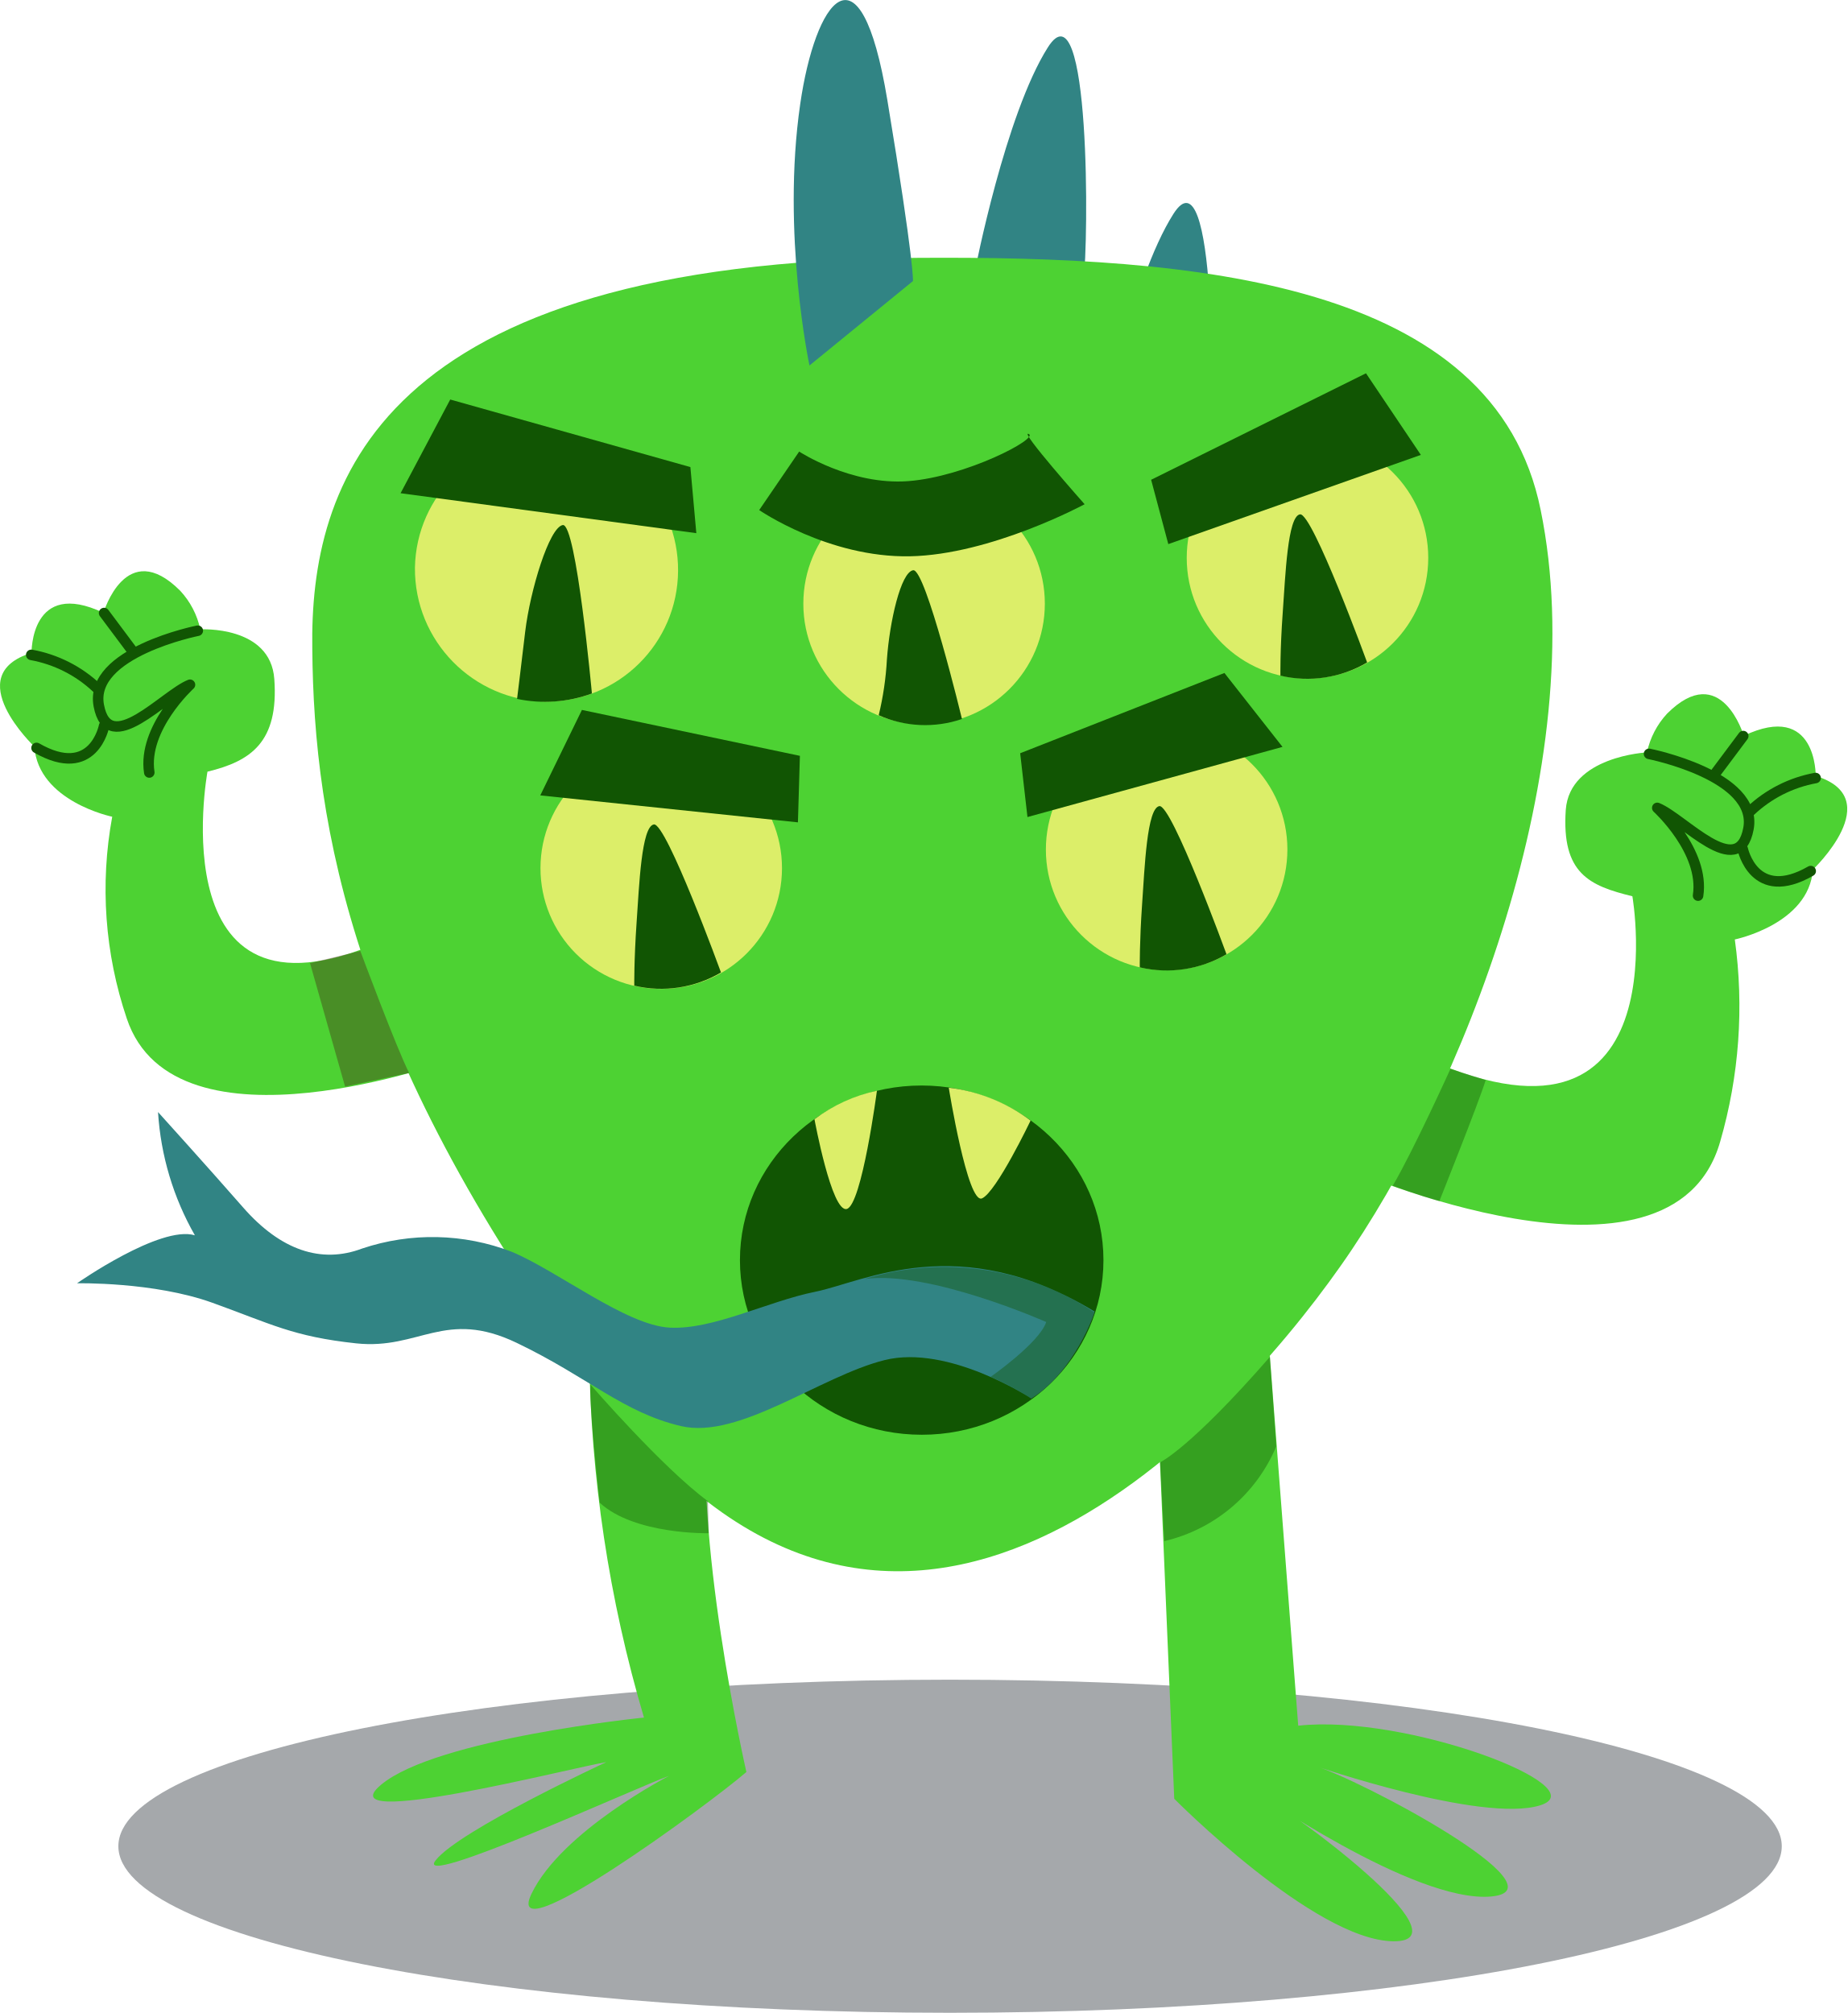
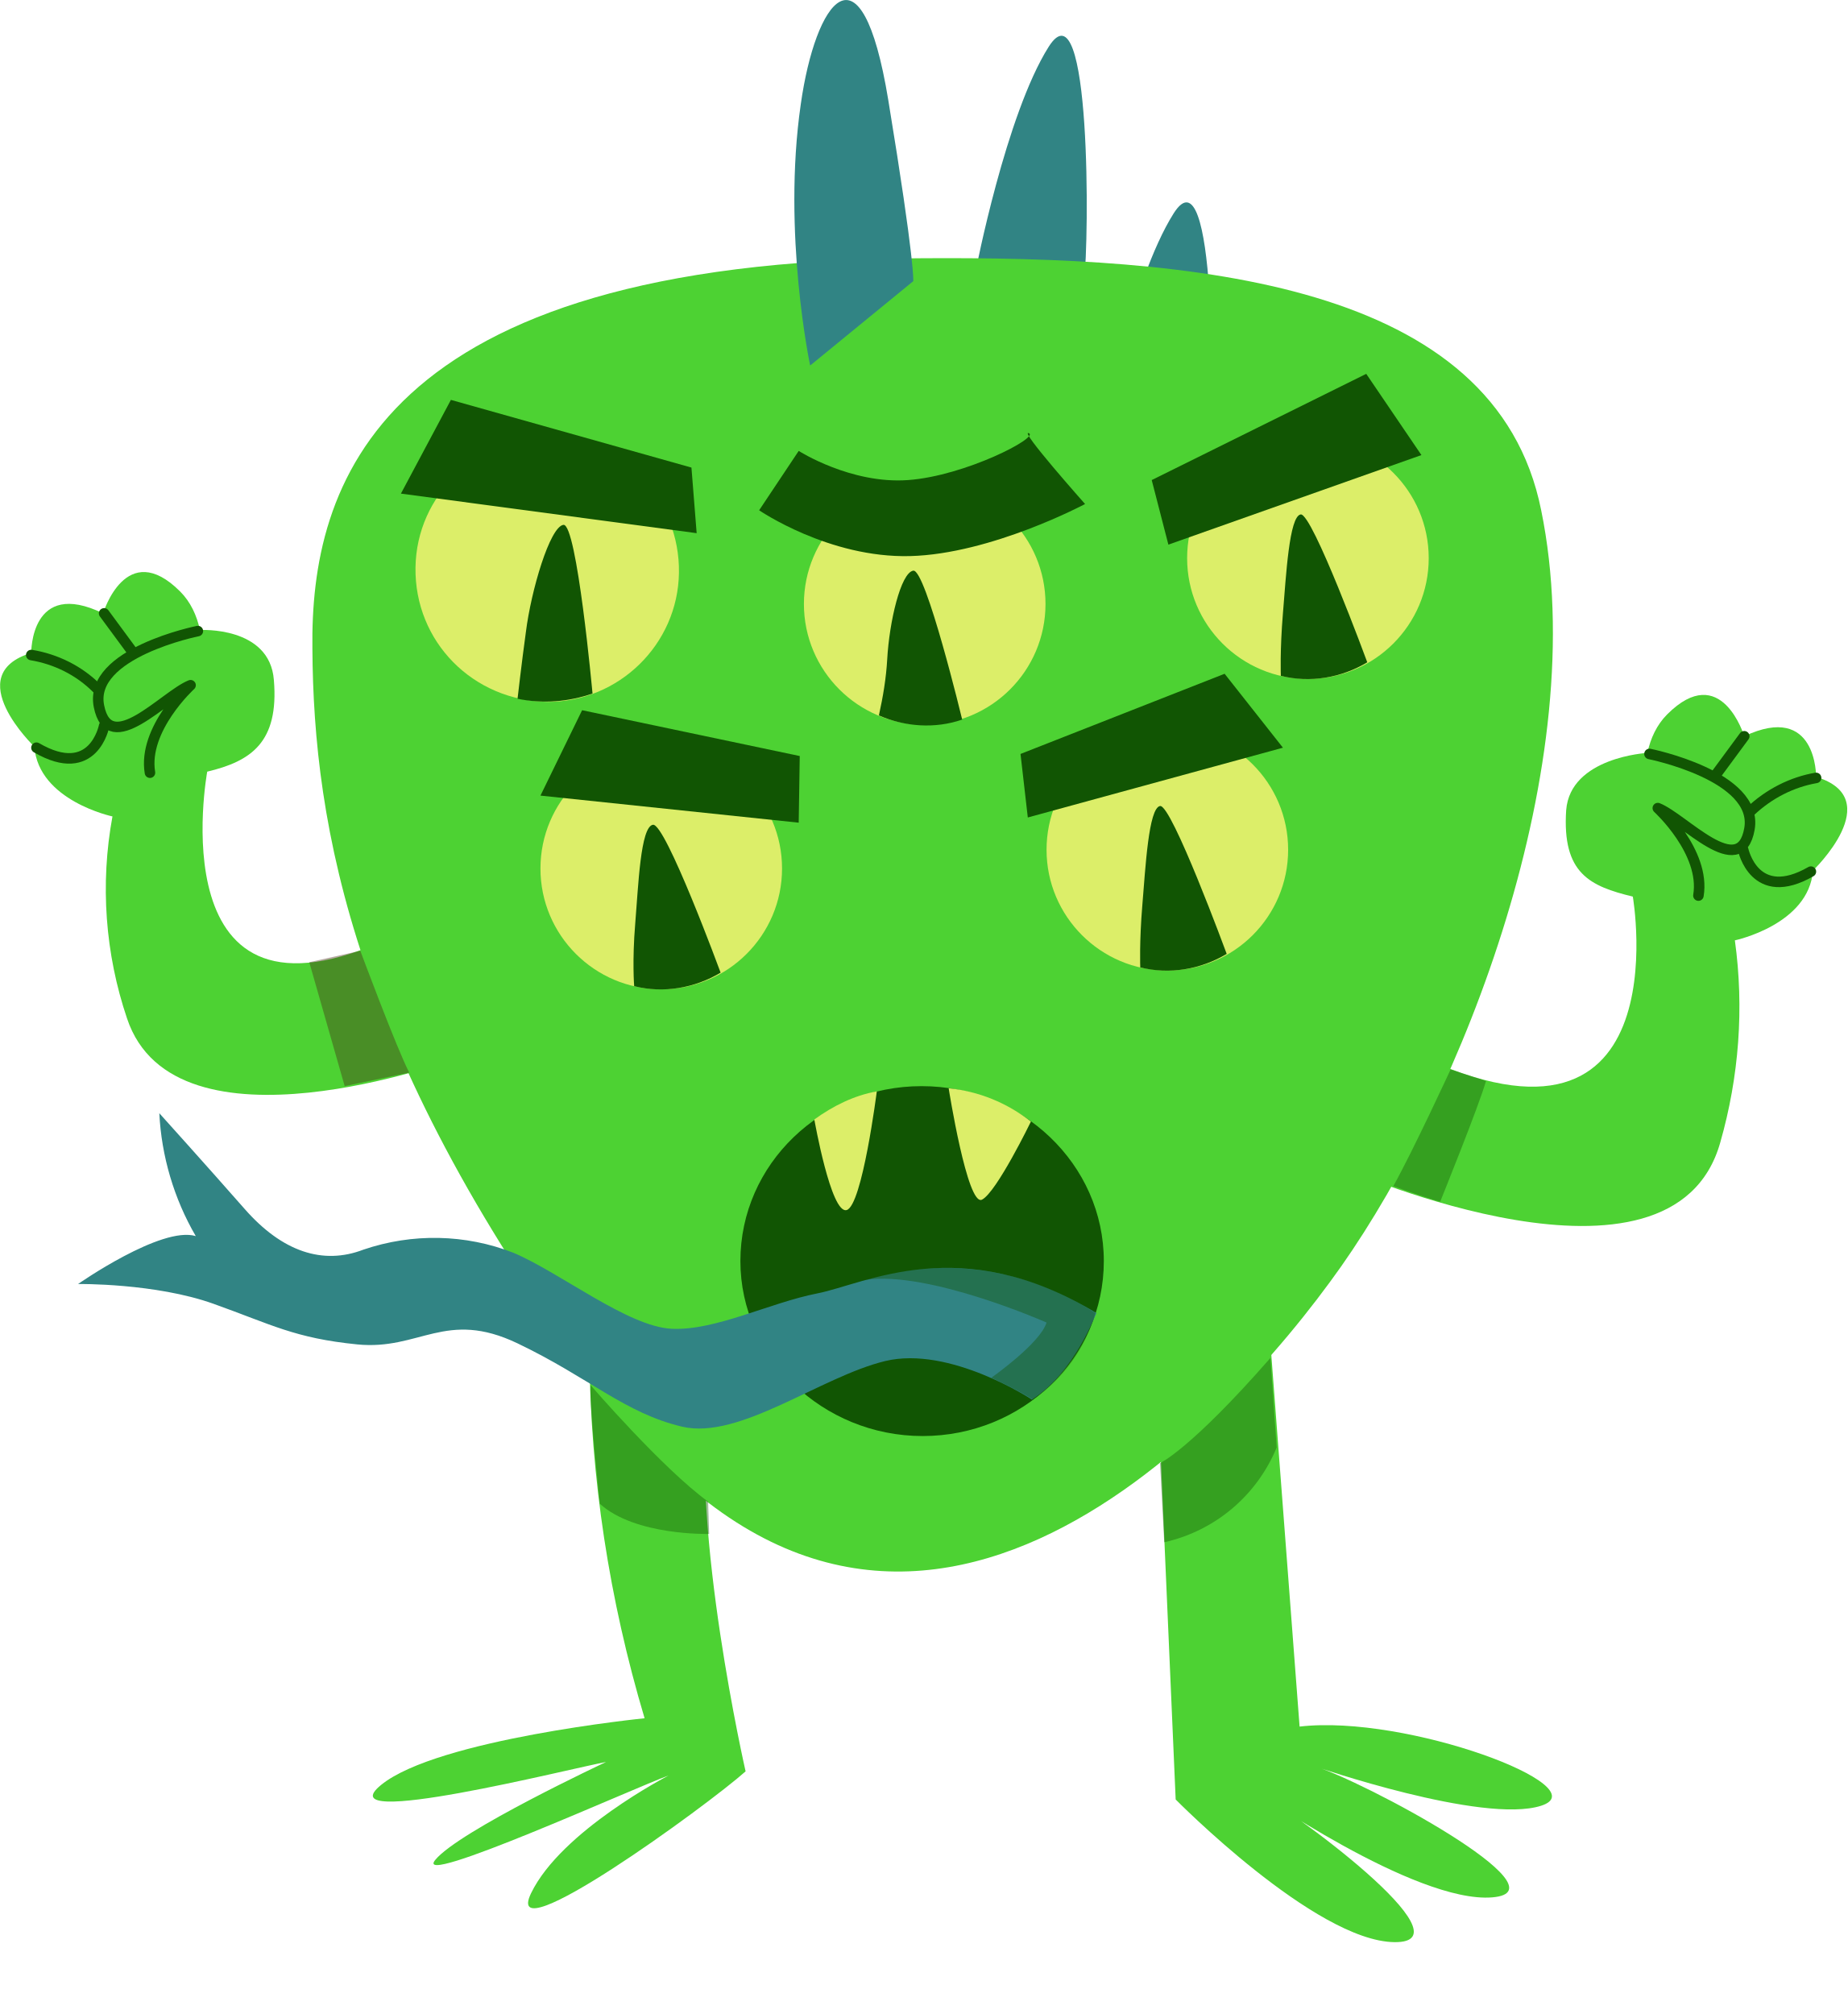
- <svg xmlns="http://www.w3.org/2000/svg" viewBox="0 0 177.45 193.38">
-   <defs>
-     <style>.cls-1{fill:#1d262d;}.cls-1,.cls-7,.cls-8{opacity:0.4;isolation:isolate;}.cls-2{fill:#318484;}.cls-3{fill:#4dd233;}.cls-4{fill:none;stroke:#115503;stroke-linecap:round;stroke-linejoin:round;stroke-width:1.01px;}.cls-5,.cls-8{fill:#115503;}.cls-6{fill:#dcee69;}.cls-7{fill:#432911;}</style>
-   </defs>
-   <g id="Layer_2" data-name="Layer 2">
+ <svg xmlns="http://www.w3.org/2000/svg" version="1.1" id="Layer_1" x="0px" y="0px" viewBox="0 0 177.4 193.4" style="enable-background:new 0 0 177.4 193.4;" xml:space="preserve">
+   <style type="text/css">
+ 	.st0{display:none;opacity:0.4;fill:#1D262D;enable-background:new    ;}
+ 	.st1{fill:#318484;}
+ 	.st2{fill:#4DD233;}
+ 	.st3{fill:none;stroke:#115503;stroke-width:1.01;stroke-linecap:round;stroke-linejoin:round;}
+ 	.st4{fill:#115503;}
+ 	.st5{fill:#DCEE69;}
+ 	.st6{opacity:0.4;fill:#432911;enable-background:new    ;}
+ 	.st7{opacity:0.4;fill:#115503;enable-background:new    ;}
+ </style>
+   <g id="Layer_2_1_">
    <g id="OBJECTS">
-       <path class="cls-1" d="M11.37,177.36c0-8.84,35.77-16,79.89-16s79.9,7.17,79.9,16-35.77,16-79.9,16S11.37,186.2,11.37,177.36Z" />
-       <path class="cls-2" d="M93.66,26s2.91-15,7-21.45,3.94,18.74,3.41,22.53C104.05,27,98.4,30.52,93.66,26Z" />
-       <path class="cls-2" d="M105.72,42s2.9-15,7-21.45,3.94,18.74,3.41,22.53C116.11,43.07,110.45,46.57,105.72,42Z" />
-       <path class="cls-3" d="M88.18,24.77C114.6,24.59,143.55,26.93,148,49c5,24.43-7.55,56.09-19.23,72.63C117.59,137.53,86.2,171.46,58,133.89c-24.14-32.14-27.86-54.65-28-71.55C29.76,46.68,36,25.12,88.18,24.77Z" />
-       <path class="cls-3" d="M19.93,74.13S15.06,100.61,37.58,90l6,11.74s-26.77,9.92-31.4-3.89a38.62,38.62,0,0,1-1.4-19.39S3.68,77,3.3,71.72c0,0-7.24-6.86-.27-9,0,0-.12-7.19,6.91-3.85,0,0,2.16-7.34,7.37-2.12a7.84,7.84,0,0,1,1.93,3.71s6.74-.4,7.11,4.77C26.79,71.32,24.07,73.13,19.93,74.13Z" />
-       <path class="cls-3" d="M156.81,86.1s4.92,28.19-22.13,14.47l-5.35,11.65s31.27,13.8,35.92-2.57a46.74,46.74,0,0,0,1.4-19.4s7.12-1.46,7.5-6.71c0,0,7.24-6.86.27-9,0,0,.13-7.2-6.91-3.86,0,0-2.16-7.33-7.37-2.12a7.9,7.9,0,0,0-1.93,3.72s-7.43.36-7.8,5.53C150,83.91,152.67,85.09,156.81,86.1Z" />
-       <path class="cls-3" d="M56.6,130a128.12,128.12,0,0,0,5.26,35S41.93,167,36.61,171.45s18.33-1.64,21.63-2.17c0,0-14.13,6.55-16.39,9.43s19.3-7,22.42-8.11c0,0-10.31,5.3-13.21,11.32s16.87-8.44,20.64-11.69c0,0-5.31-23.18-3.61-36Z" />
-       <path class="cls-3" d="M111.05,131.46l1.75,41.34s13.43,13.56,21,13.69-10.23-13-13.7-14.66c0,0,15.72,11,23.12,10.36s-12.64-11.32-17.06-12.6c0,0,16.2,5.58,21.79,3.84s-12.87-8.8-23.24-7.65l-2.83-36.84Z" />
-       <path class="cls-4" d="M19,60.59S8.53,62.67,9.49,67.78s6.27-1,8.76-2c0,0-4.57,4.16-3.91,8.43" />
-       <path class="cls-4" d="M158.41,72.42s10.51,2.08,9.55,7.19-6.27-1-8.76-2c0,0,4.58,4.17,3.92,8.43" />
-       <path class="cls-4" d="M10,58.89l2.81,3.76" />
-       <path class="cls-4" d="M167.46,70.71l-2.81,3.76" />
-       <path class="cls-4" d="M3,62.91A12.39,12.39,0,0,1,9.3,66.09" />
-       <path class="cls-4" d="M174.41,74.74a12.33,12.33,0,0,0-6.26,3.17" />
-       <path class="cls-4" d="M10,69.73S9,75,3.51,71.85" />
-       <path class="cls-4" d="M167.41,81.56s1.1,5.24,6.53,2.12" />
-       <path class="cls-2" d="M77.76,35.11S75.06,22.45,76.87,10C78.3.09,82.62-6.19,85.24,9.61S87.7,27,87.7,27Z" />
-       <path class="cls-5" d="M71.08,121.06c0-9.27,7.81-16.78,17.45-16.78S106,111.79,106,121.06s-7.81,16.77-17.45,16.77S71.08,130.32,71.08,121.06Z" />
-       <path class="cls-2" d="M99.07,134.35s-7.94-5.23-14.1-3.69S71,138.3,65.43,137s-8.91-4.7-15.8-8-9.35.7-15.42.05-8.17-1.87-13.81-3.9-13-1.87-13-1.87,8-5.61,11.32-4.61a27.27,27.27,0,0,1-3.54-11.84s4.59,5.07,8.18,9.17,7.49,5.43,11.43,3.94a21.21,21.21,0,0,1,14.36.31c4.45,1.86,11,7.07,15.18,7.29s9.39-2.52,14-3.45,13.83-6,26.81,1.9C105.19,126.06,103.26,131.72,99.07,134.35Z" />
-       <path class="cls-6" d="M100.47,81.63a11.6,11.6,0,1,1,11.6,11.58A11.59,11.59,0,0,1,100.47,81.63Z" />
-       <path class="cls-6" d="M114,53.6a11.6,11.6,0,1,1,11.6,11.59A11.59,11.59,0,0,1,114,53.6Z" />
-       <path class="cls-6" d="M77.17,58a11.6,11.6,0,1,1,11.6,11.59A11.59,11.59,0,0,1,77.17,58Z" />
-       <path class="cls-6" d="M51.92,83.39A11.6,11.6,0,1,1,63.52,95,11.59,11.59,0,0,1,51.92,83.39Z" />
-       <path class="cls-6" d="M39.86,54.52A12.64,12.64,0,1,1,52.49,67.4,12.76,12.76,0,0,1,39.86,54.52Z" />
-       <path class="cls-5" d="M98.7,78.49l24.5-6.74-5.58-7.1L98,72.36Z" />
-       <path class="cls-5" d="M112.23,52.27l24.26-8.57-5.27-7.84L110.58,46.09Z" />
-       <path class="cls-5" d="M87.41,53.44c7.81-.15,16.78-5,16.78-5s-6.37-7.18-5.37-6.75-6.06,4.11-11.57,4.53-10.48-2.84-10.48-2.84L72.93,49S79.59,53.59,87.41,53.44Z" />
-       <path class="cls-5" d="M76.65,79,51.9,76.41l4-8.21,20.94,4.41Z" />
-       <path class="cls-5" d="M66.89,51.22,38.48,47.38l4.77-9,23.07,6.49Z" />
-       <path class="cls-5" d="M109.49,92.93a11.33,11.33,0,0,0,8.33-1.26s-5.26-14.42-6.45-14.23-1.41,5.86-1.66,9.47S109.49,92.93,109.49,92.93Z" />
-       <path class="cls-5" d="M123,64.91a11.31,11.31,0,0,0,8.33-1.27s-5.26-14.42-6.45-14.23-1.4,5.86-1.66,9.47S123,64.91,123,64.91Z" />
-       <path class="cls-5" d="M84.41,68.71a10.94,10.94,0,0,0,8,.36s-3.5-14.48-4.69-14.29-2.26,4.94-2.52,8.55A29.55,29.55,0,0,1,84.41,68.71Z" />
-       <path class="cls-5" d="M60.93,94.69a11.31,11.31,0,0,0,8.33-1.27S64,79,62.81,79.2s-1.41,5.86-1.66,9.46S60.93,94.69,60.93,94.69Z" />
-       <path class="cls-5" d="M49.67,67.14a13.06,13.06,0,0,0,7.19-.52s-1.5-16.4-2.8-16.18-3.13,6.26-3.61,10.25C50.11,63.61,49.67,67.14,49.67,67.14Z" />
-       <path class="cls-6" d="M91.14,104.49A16.25,16.25,0,0,1,99,107.65s-3.27,6.84-4.66,7.47S91.14,104.49,91.14,104.49Z" />
-       <path class="cls-6" d="M78.24,107.52a15.29,15.29,0,0,1,6-2.74s-1.45,11-2.9,11.36S78.24,107.52,78.24,107.52Z" />
-       <path class="cls-5" d="M45.38,54.92h0Z" />
-       <path class="cls-7" d="M34.61,91.35s3.52,9.45,4.69,11.72l-6.15,1.32L29.78,92.52Z" />
-       <path class="cls-8" d="M56.71,133s6.92,8,11.29,11.21l.08,3.08s-7.13.16-10.47-2.93C57.61,144.34,56.58,135.32,56.71,133Z" />
-       <path class="cls-8" d="M111.44,140.48s2.88-1.33,10.55-10.13l.61,8.6a15.5,15.5,0,0,1-10.76,9.1Z" />
-       <path class="cls-8" d="M139.33,102.69s-3.56,7.85-5.54,11.22c0,0,2.66,1,4.48,1.47,0,0,3.78-9.45,4.45-11.62Z" />
-       <path class="cls-8" d="M95.16,132.27S99.85,129,100.5,127c0,0-11.26-5-17.44-4.13a26,26,0,0,1,22.07,3.2,16,16,0,0,1-6,8.33A25,25,0,0,0,95.16,132.27Z" />
+       <path class="st0" d="M11.4,177.4c0-8.8,35.8-16,79.9-16s79.9,7.2,79.9,16s-35.8,16-79.9,16S11.4,186.2,11.4,177.4z" />
+       <path class="st1" d="M93.7,26c0,0,2.9-15,7-21.5s3.9,18.7,3.4,22.5C104.1,27,98.4,30.5,93.7,26z" />
+       <path class="st1" d="M105.7,42c0,0,2.9-15,7-21.5s3.9,18.7,3.4,22.5C116.1,43.1,110.4,46.6,105.7,42z" />
+       <path class="st2" d="M88.2,24.8c26.4-0.2,55.4,2.2,59.8,24.2c5,24.4-7.6,56.1-19.2,72.6c-11.2,15.9-42.6,49.8-70.8,12.3    c-24.1-32.1-27.9-54.7-28-71.6C29.8,46.7,36,25.1,88.2,24.8z" />
+       <path class="st2" d="M19.9,74.1c0,0-4.9,26.5,17.7,15.9l6,11.7c0,0-26.8,9.9-31.4-3.9c-2.1-6.2-2.6-12.9-1.4-19.4    c0,0-7.1-1.5-7.5-6.7c0,0-7.2-6.9-0.3-9c0,0-0.1-7.2,6.9-3.8c0,0,2.2-7.3,7.4-2.1c1,1,1.6,2.3,1.9,3.7c0,0,6.7-0.4,7.1,4.8    C26.8,71.3,24.1,73.1,19.9,74.1z" />
+       <path class="st2" d="M156.8,86.1c0,0,4.9,28.2-22.1,14.5l-5.4,11.7c0,0,31.3,13.8,35.9-2.6c1.8-6.3,2.3-12.9,1.4-19.4    c0,0,7.1-1.5,7.5-6.7c0,0,7.2-6.9,0.3-9c0,0,0.1-7.2-6.9-3.9c0,0-2.2-7.3-7.4-2.1c-1,1-1.6,2.3-1.9,3.7c0,0-7.4,0.4-7.8,5.5    C150,83.9,152.7,85.1,156.8,86.1z" />
+       <path class="st2" d="M56.6,130c0.1,11.9,1.9,23.6,5.3,35c0,0-19.9,2-25.3,6.4s18.3-1.6,21.6-2.2c0,0-14.1,6.6-16.4,9.4    s19.3-7,22.4-8.1c0,0-10.3,5.3-13.2,11.3s16.9-8.4,20.6-11.7c0,0-5.3-23.2-3.6-36L56.6,130z" />
+       <path class="st2" d="M111.1,131.5l1.8,41.3c0,0,13.4,13.6,21,13.7c7.6,0.1-10.2-13-13.7-14.7c0,0,15.7,11,23.1,10.4    s-12.6-11.3-17.1-12.6c0,0,16.2,5.6,21.8,3.8s-12.9-8.8-23.2-7.6l-2.8-36.8L111.1,131.5z" />
+       <path class="st3" d="M19,60.6c0,0-10.5,2.1-9.5,7.2s6.3-1,8.8-2c0,0-4.6,4.2-3.9,8.4" />
+       <path class="st3" d="M158.4,72.4c0,0,10.5,2.1,9.6,7.2s-6.3-1-8.8-2c0,0,4.6,4.2,3.9,8.4" />
+       <path class="st3" d="M10,58.9l2.8,3.8" />
+       <path class="st3" d="M167.5,70.7l-2.8,3.8" />
+       <path class="st3" d="M3,62.9c2.4,0.4,4.6,1.5,6.3,3.2" />
+       <path class="st3" d="M174.4,74.7c-2.3,0.4-4.5,1.5-6.3,3.2" />
+       <path class="st3" d="M10,69.7c0,0-1,5.3-6.5,2.1" />
+       <path class="st3" d="M167.4,81.6c0,0,1.1,5.2,6.5,2.1" />
+       <path class="st1" d="M77.8,35.1c0,0-2.7-12.7-0.9-25.1c1.4-9.9,5.8-16.2,8.4-0.4S87.7,27,87.7,27L77.8,35.1z" />
+       <path class="st4" d="M71.1,121.1c0-9.3,7.8-16.8,17.4-16.8s17.5,7.5,17.5,16.8s-7.8,16.8-17.4,16.8S71.1,130.3,71.1,121.1z" />
+       <path class="st1" d="M99.1,134.4c0,0-7.9-5.2-14.1-3.7s-14,7.6-19.5,6.3s-8.9-4.7-15.8-8s-9.4,0.7-15.4,0.1s-8.2-1.9-13.8-3.9    s-13-1.9-13-1.9s8-5.6,11.3-4.6c-2.1-3.6-3.3-7.7-3.5-11.8c0,0,4.6,5.1,8.2,9.2s7.5,5.4,11.4,3.9c4.7-1.6,9.8-1.5,14.4,0.3    c4.5,1.9,11,7.1,15.2,7.3s9.4-2.5,14-3.4s13.8-6,26.8,1.9C105.2,126.1,103.3,131.7,99.1,134.4z" />
+       <path class="st5" d="M100.5,81.6c0-6.4,5.2-11.6,11.6-11.6c6.4,0,11.6,5.2,11.6,11.6c0,6.4-5.2,11.6-11.6,11.6c0,0,0,0,0,0    C105.7,93.2,100.5,88,100.5,81.6L100.5,81.6z" />
+       <path class="st5" d="M114,53.6c0-6.4,5.2-11.6,11.6-11.6c6.4,0,11.6,5.2,11.6,11.6s-5.2,11.6-11.6,11.6c0,0,0,0,0,0    C119.2,65.2,114,60,114,53.6C114,53.6,114,53.6,114,53.6z" />
+       <path class="st5" d="M77.2,58c0-6.4,5.2-11.6,11.6-11.6c6.4,0,11.6,5.2,11.6,11.6c0,6.4-5.2,11.6-11.6,11.6c0,0,0,0,0,0    C82.4,69.6,77.2,64.4,77.2,58C77.2,58,77.2,58,77.2,58z" />
+       <path class="st5" d="M51.9,83.4c0-6.4,5.2-11.6,11.6-11.6S75.1,77,75.1,83.4c0,6.4-5.2,11.6-11.6,11.6    C57.1,95,51.9,89.8,51.9,83.4C51.9,83.4,51.9,83.4,51.9,83.4z" />
+       <path class="st5" d="M39.9,54.5c0.1-7,5.9-12.5,12.9-12.4c7,0.1,12.5,5.9,12.4,12.9c-0.1,6.9-5.8,12.4-12.6,12.4    C45.4,67.3,39.8,61.6,39.9,54.5z" />
+       <path class="st4" d="M98.7,78.5l24.5-6.7l-5.6-7.1L98,72.4L98.7,78.5z" />
+       <path class="st4" d="M112.2,52.3l24.3-8.6l-5.3-7.8l-20.6,10.2L112.2,52.3z" />
+       <path class="st4" d="M87.4,53.4c7.8-0.2,16.8-5,16.8-5s-6.4-7.2-5.4-6.8s-6.1,4.1-11.6,4.5s-10.5-2.8-10.5-2.8L72.9,49    C72.9,49,79.6,53.6,87.4,53.4z" />
+       <path class="st4" d="M76.7,79l-24.8-2.6l4-8.2l20.9,4.4L76.7,79z" />
+       <path class="st4" d="M66.9,51.2l-28.4-3.8l4.8-9l23.1,6.5L66.9,51.2z" />
+       <path class="st4" d="M109.5,92.9c2.8,0.7,5.8,0.2,8.3-1.3c0,0-5.3-14.4-6.4-14.2s-1.4,5.9-1.7,9.5S109.5,92.9,109.5,92.9z" />
+       <path class="st4" d="M123,64.9c2.8,0.7,5.8,0.2,8.3-1.3c0,0-5.3-14.4-6.4-14.2s-1.4,5.9-1.7,9.5S123,64.9,123,64.9z" />
+       <path class="st4" d="M84.4,68.7c2.5,1.1,5.4,1.3,8,0.4c0,0-3.5-14.5-4.7-14.3s-2.3,4.9-2.5,8.5C85.1,65.1,84.8,66.9,84.4,68.7z" />
+       <path class="st4" d="M60.9,94.7c2.8,0.7,5.8,0.2,8.3-1.3c0,0-5.3-14.4-6.5-14.2s-1.4,5.9-1.7,9.5S60.9,94.7,60.9,94.7z" />
+       <path class="st4" d="M49.7,67.1c2.4,0.5,4.9,0.3,7.2-0.5c0,0-1.5-16.4-2.8-16.2s-3.1,6.3-3.6,10.3C50.1,63.6,49.7,67.1,49.7,67.1z    " />
+       <path class="st5" d="M91.1,104.5c2.9,0.3,5.6,1.4,7.9,3.2c0,0-3.3,6.8-4.7,7.5S91.1,104.5,91.1,104.5z" />
+       <path class="st5" d="M78.2,107.5c1.8-1.3,3.8-2.3,6-2.7c0,0-1.4,11-2.9,11.4S78.2,107.5,78.2,107.5z" />
+       <path class="st4" d="M45.4,54.9L45.4,54.9z" />
+       <path class="st6" d="M34.6,91.3c0,0,3.5,9.4,4.7,11.7l-6.2,1.3l-3.4-11.9L34.6,91.3z" />
+       <path class="st7" d="M56.7,133c0,0,6.9,8,11.3,11.2l0.1,3.1c0,0-7.1,0.2-10.5-2.9C57.6,144.3,56.6,135.3,56.7,133z" />
+       <path class="st7" d="M111.4,140.5c0,0,2.9-1.3,10.6-10.1l0.6,8.6c-1.9,4.6-5.9,8-10.8,9.1L111.4,140.5z" />
+       <path class="st7" d="M139.3,102.7c0,0-3.6,7.8-5.5,11.2c0,0,2.7,1,4.5,1.5c0,0,3.8-9.4,4.4-11.6L139.3,102.7z" />
+       <path class="st7" d="M95.2,132.3c0,0,4.7-3.3,5.3-5.3c0,0-11.3-5-17.4-4.1c7.5-2.3,15.6-1.1,22.1,3.2c-1,3.4-3.1,6.3-6,8.3    C97.9,133.6,96.5,132.9,95.2,132.3z" />
    </g>
  </g>
</svg>
